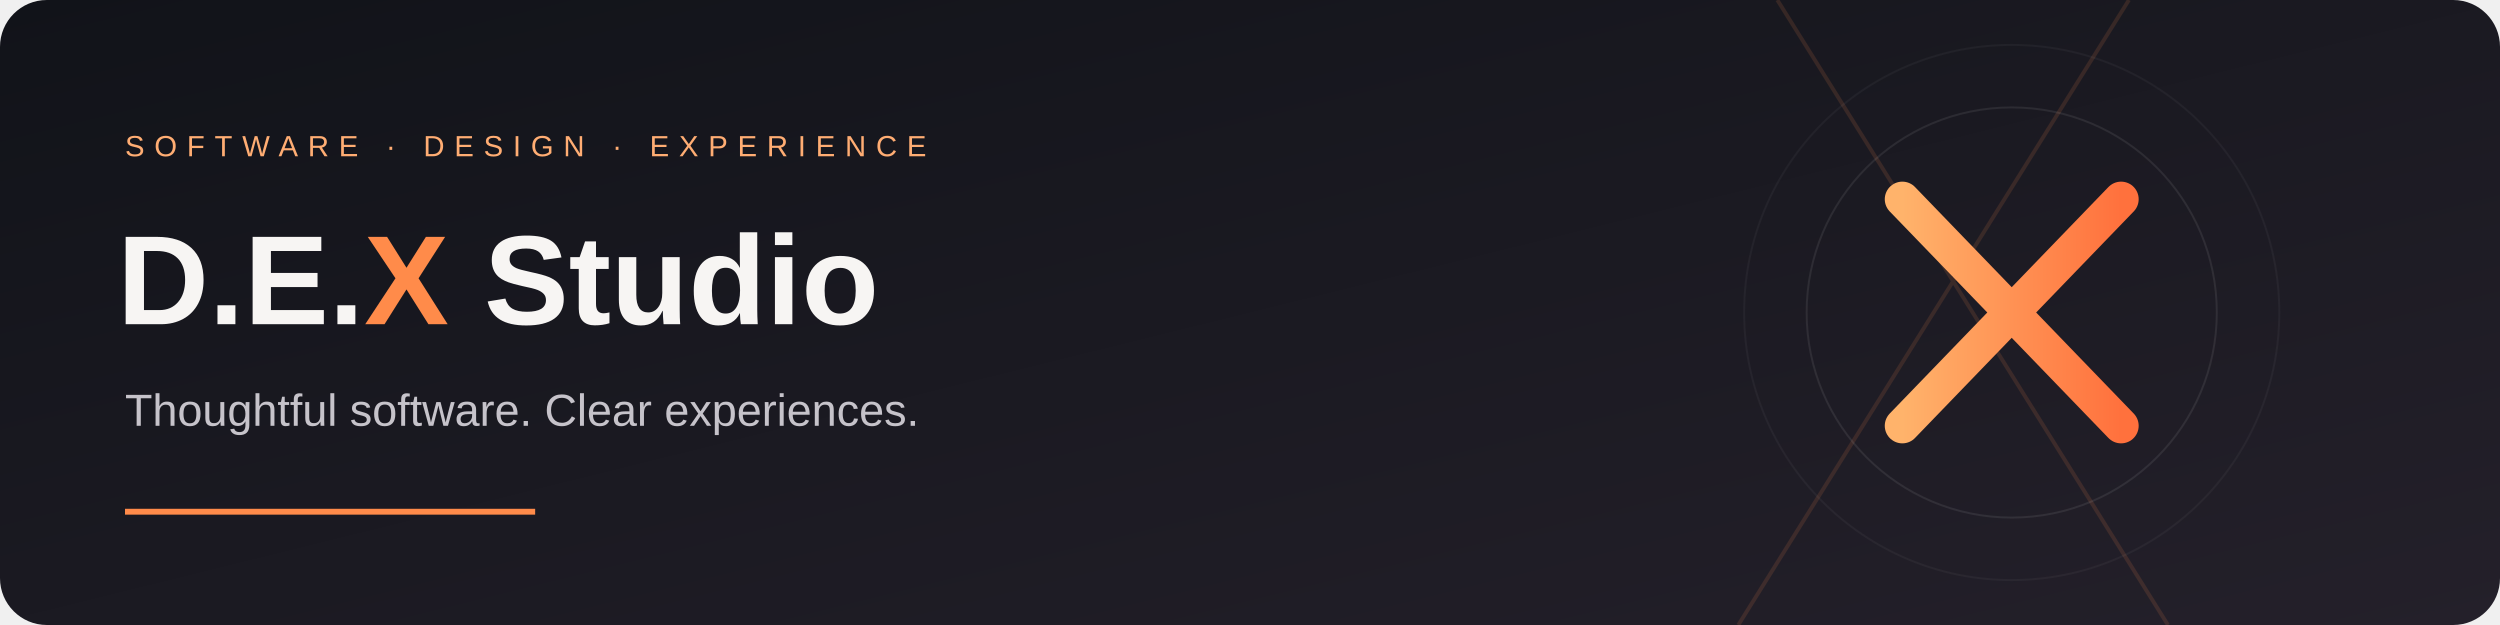
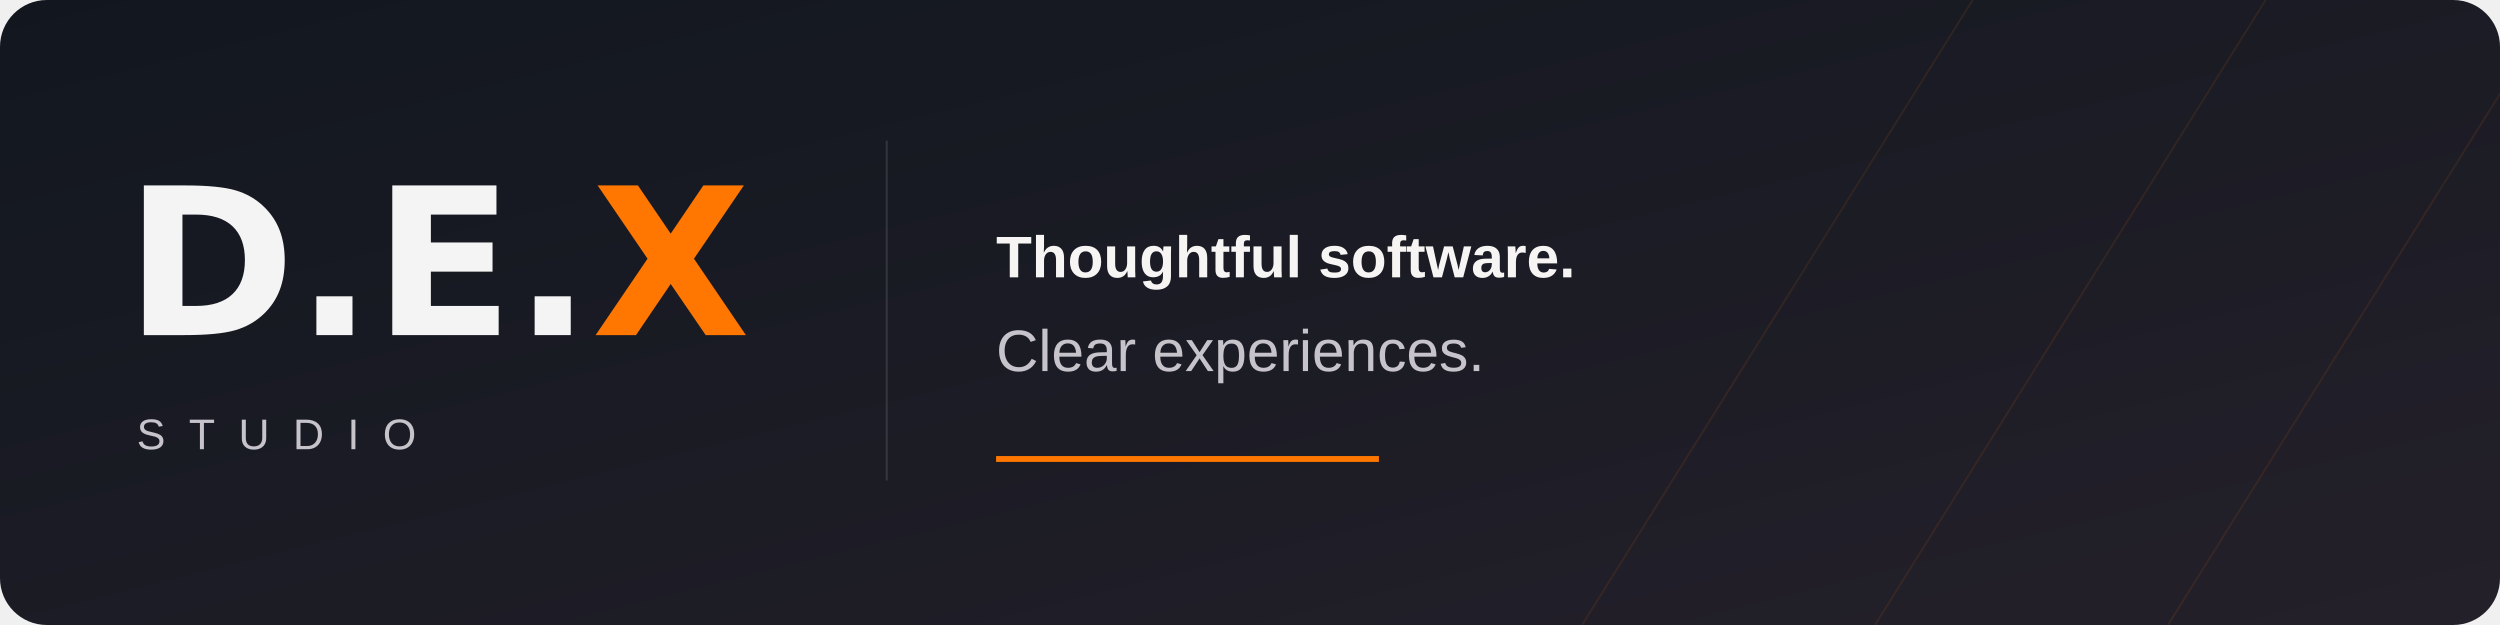
- <svg xmlns="http://www.w3.org/2000/svg" viewBox="0 0 1280 320" role="img" aria-labelledby="title desc">
+ <svg xmlns="http://www.w3.org/2000/svg" width="1280" height="320" viewBox="0 0 1280 320" role="img" aria-label="D.E.X Studio">
  <defs>
-     <linearGradient id="bg" x2="1" y2="1">
-       <stop stop-color="#111319" />
+     <linearGradient id="back" x2="1" y2="1">
+       <stop stop-color="#12171f" />
      <stop offset="1" stop-color="#24202a" />
    </linearGradient>
-     <linearGradient id="accent">
-       <stop stop-color="#ffb36b" />
-       <stop offset="1" stop-color="#ff713d" />
-     </linearGradient>
  </defs>
-   <rect width="1280" height="320" rx="24" fill="url(#bg)" />
-   <path d="M910 0 1110 320M1090 0 890 320" fill="none" stroke="#ff8b4a" stroke-width="2" opacity=".13" />
-   <circle cx="1030" cy="160" r="105" fill="none" stroke="#fff" opacity=".08" />
-   <circle cx="1030" cy="160" r="137" fill="none" stroke="#fff" opacity=".04" />
-   <path d="m974 102 112 116m0-116-112 116" stroke="url(#accent)" stroke-width="18" stroke-linecap="round" />
-   <text x="64" y="80" fill="#ffad73" font-family="Segoe UI,Arial,sans-serif" font-size="15" letter-spacing="5">SOFTWARE · DESIGN · EXPERIENCE</text>
-   <text x="60" y="166" fill="#f7f5f3" font-family="Segoe UI,Arial,sans-serif" font-weight="650" font-size="65">D.E.<tspan fill="#ff8b4a">X</tspan> Studio</text>
-   <text x="64" y="218" fill="#c6c3ca" font-family="Segoe UI,Arial,sans-serif" font-size="23">Thoughtful software. Clear experiences.</text>
-   <path d="M64 262H274" stroke="#ff8b4a" stroke-width="3" />
+   <rect width="1280" height="320" rx="24" fill="url(#back)" />
+   <path d="M1010 0 810 320M1160 0 960 320M1310 0 1110 320" fill="none" stroke="#ff7700" opacity=".09" />
+   <svg viewBox="0 0 6234 1600" role="img" aria-label="D.E.X" x="64" y="91" width="320" height="90">
+     <g transform="translate(0,1493) scale(1,-1)">
+       <path transform="translate(0,0)" fill="#F4F4F4" d="M573 1202V291H711Q947 291 1071.5 408.0Q1196 525 1196 748Q1196 970 1072.0 1086.0Q948 1202 711 1202ZM188 1493H594Q934 1493 1100.5 1444.5Q1267 1396 1386 1280Q1491 1179 1542.0 1047.0Q1593 915 1593 748Q1593 579 1542.0 446.5Q1491 314 1386 213Q1266 97 1098.0 48.5Q930 0 594 0H188Z" />
+       <path transform="translate(1700,0)" fill="#F4F4F4" d="M209 387H569V0H209Z" />
+       <path transform="translate(2478,0)" fill="#F4F4F4" d="M188 1493H1227V1202H573V924H1188V633H573V291H1249V0H188Z" />
+       <path transform="translate(3877,0)" fill="#F4F4F4" d="M209 387H569V0H209Z" />
+       <path transform="translate(4655,0)" fill="#FF7700" d="M1020 762 1538 0H1137L788 510L442 0H39L557 762L59 1493H461L788 1012L1114 1493H1518Z" />
+     </g>
+   </svg>
+   <text x="70" y="230" fill="#c6c3ca" font-family="Segoe UI,Arial,sans-serif" font-size="22" letter-spacing="12">STUDIO</text>
+   <path d="M454 72V246" stroke="#ffffff" opacity=".12" />
+   <text x="510" y="142" fill="#f7f5f3" font-family="Segoe UI,Arial,sans-serif" font-size="30" font-weight="600">Thoughtful software.</text>
+   <text x="510" y="190" fill="#c6c3ca" font-family="Segoe UI,Arial,sans-serif" font-size="30">Clear experiences.</text>
+   <path d="M510 235H706" stroke="#ff7700" stroke-width="3" />
</svg>
